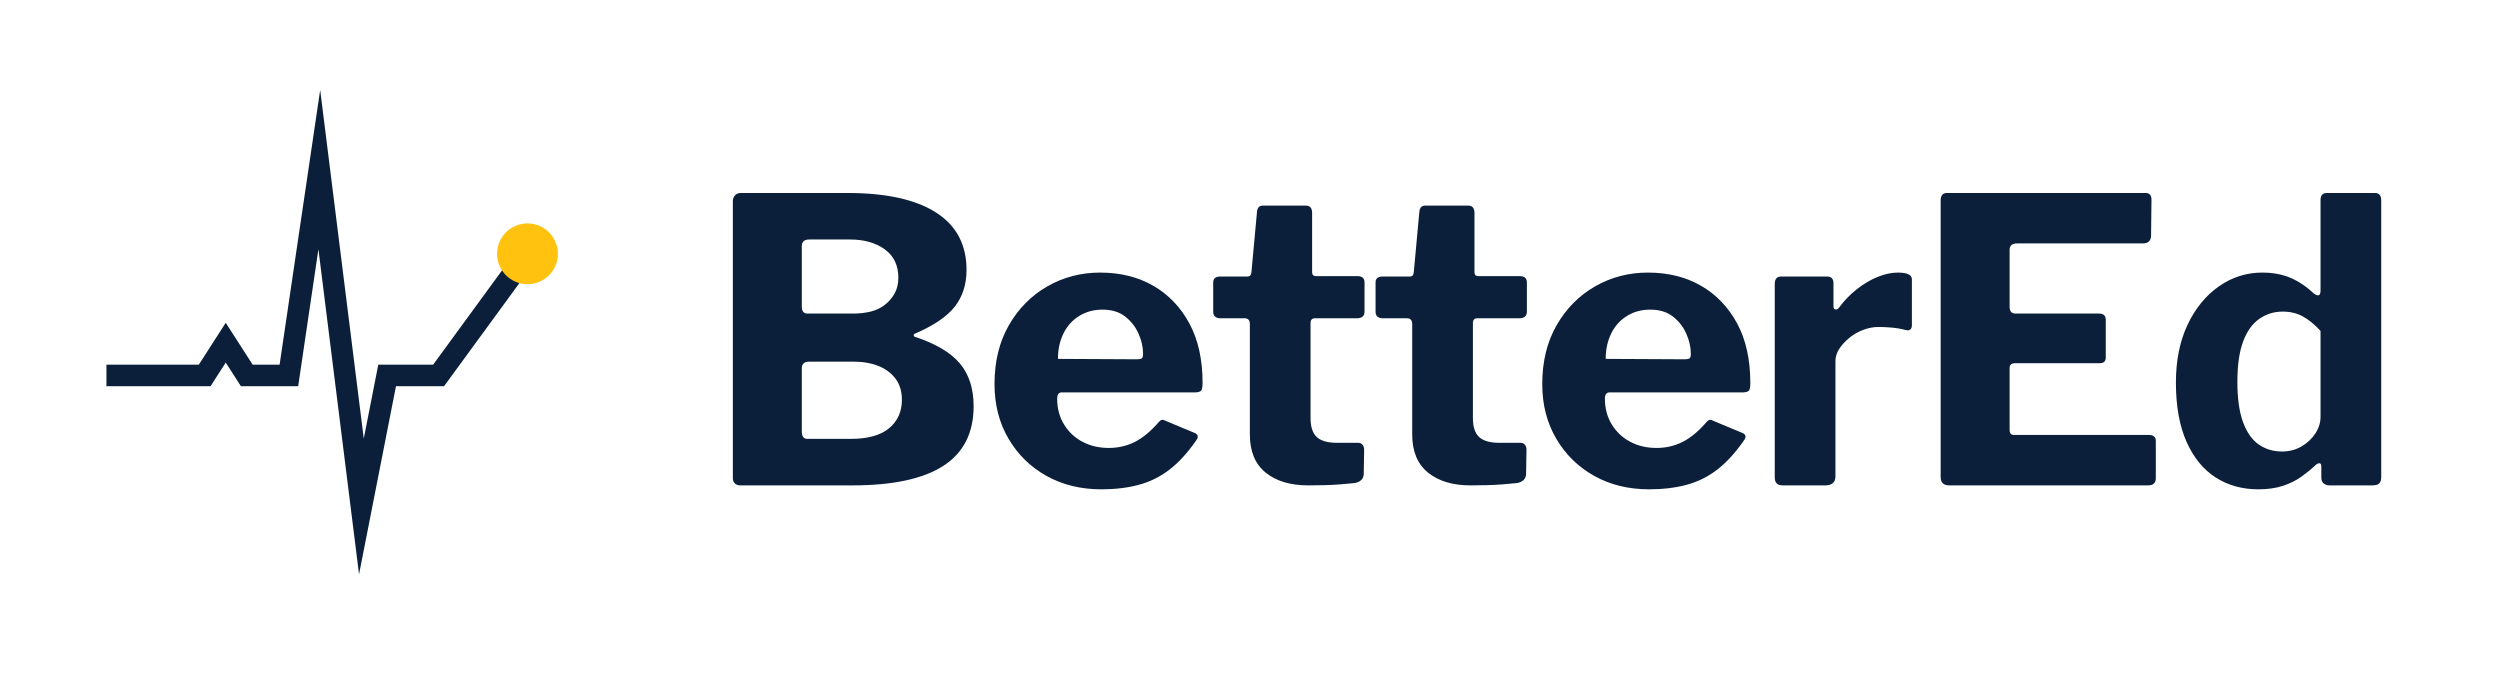
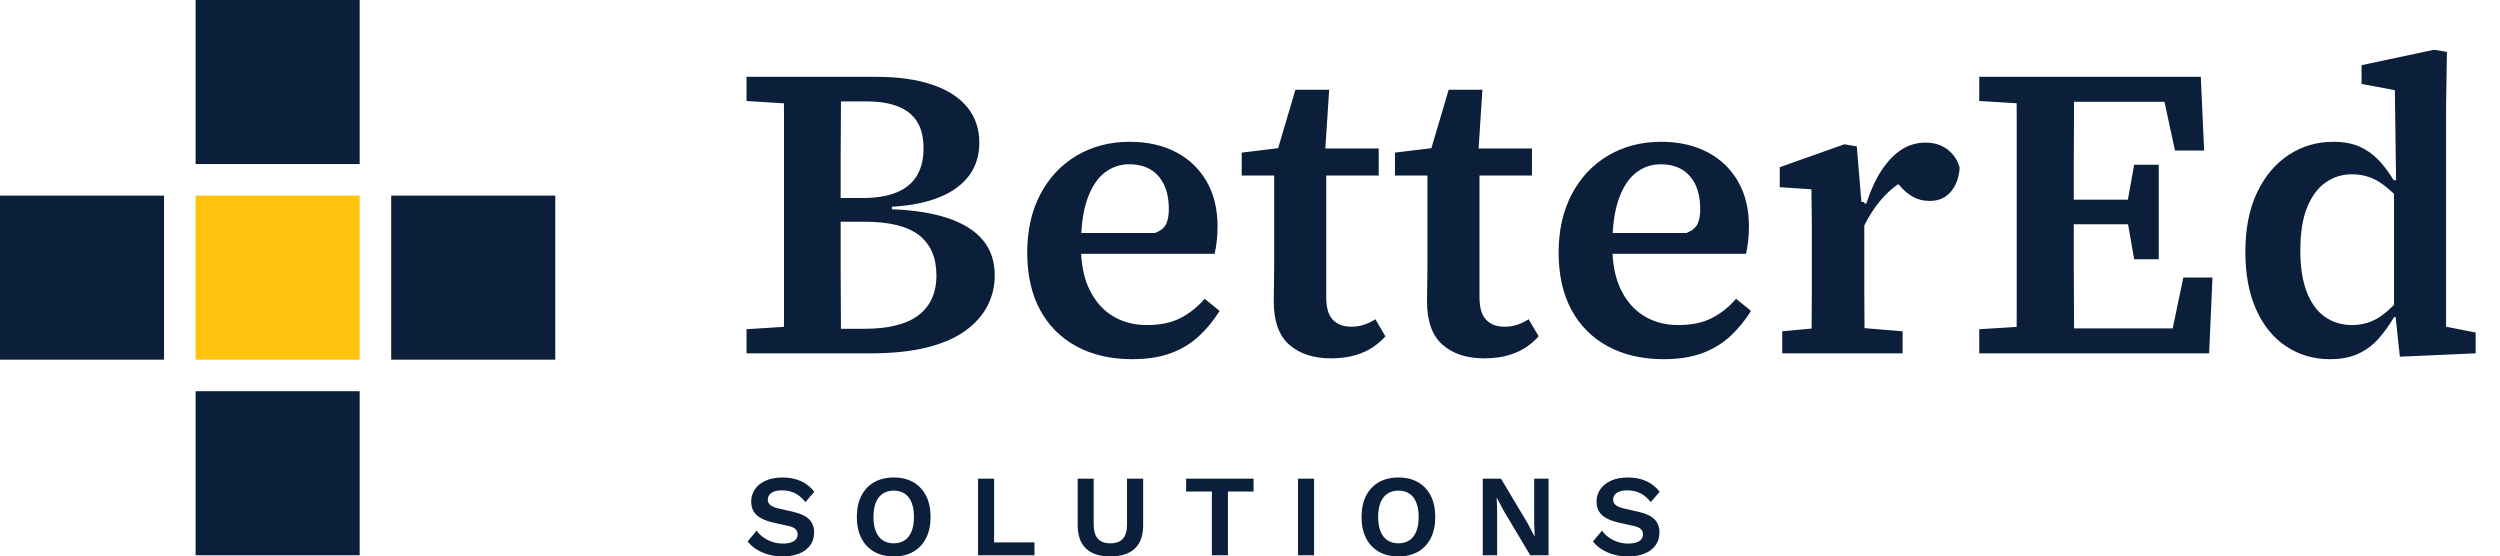
- <svg xmlns="http://www.w3.org/2000/svg" viewBox="0 0 855 232" width="855" height="232">
-   <g transform="translate(30,26) scale(1.6)">
-     <path d="M4 64 H25 L29.5 57 L34 64 H43 L49.5 20 L58.5 92 L64 64 H75 L94 38" fill="none" stroke="#0B1F3A" stroke-width="4.6" stroke-linecap="butt" stroke-linejoin="miter" stroke-miterlimit="10" />
-     <circle cx="94" cy="38" r="6.5" fill="#FFC20E" />
-   </g>
-   <g fill="#0B1F3A" transform="translate(241.20,166.00) scale(0.13477,-0.13477)">
-     <path transform="translate(0,0)" d="M89 0Q80 0 75.0 5.0Q70 10 70 18V721Q70 730 75.5 736.0Q81 742 90 742H361Q508 742 585.5 692.5Q663 643 663 547Q663 492 633.5 454.0Q604 416 532 385Q529 384 529.0 381.0Q529 378 532 377Q611 351 646.0 309.5Q681 268 681 201Q681 99 604.0 49.5Q527 0 374 0H89ZM369 118Q434 118 466.5 145.0Q499 172 499 217Q499 249 483.0 270.5Q467 292 439.5 303.0Q412 314 376 314H264Q245 314 245 297V137Q245 118 259 118ZM376 436Q399 436 419.5 441.0Q440 446 455.5 458.0Q471 470 480.5 487.0Q490 504 490 527Q490 574 455.5 599.0Q421 624 367 624H264Q245 624 245 607V454Q245 436 259 436Z" />
-     <path transform="translate(703,0)" d="M190 220Q190 183 207.5 154.5Q225 126 254.5 110.5Q284 95 321 95Q357 95 387.5 110.5Q418 126 449 162Q453 166 456.0 166.5Q459 167 467 163L539 133Q553 127 542 113Q510 67 475.0 40.0Q440 13 397.5 1.5Q355 -10 302 -10Q224 -10 163.0 24.0Q102 58 66.5 118.5Q31 179 31 257Q31 343 67.5 406.5Q104 470 165.0 505.0Q226 540 299 540Q376 540 434.0 506.5Q492 473 525.5 411.0Q559 349 559 260Q559 249 557.0 243.0Q555 237 542 236H202Q196 236 193.0 232.0Q190 228 190 220ZM391 320Q402 320 405.0 322.5Q408 325 408 334Q408 359 396.5 385.0Q385 411 362.5 428.5Q340 446 305 446Q272 446 246.0 430.0Q220 414 206.0 385.5Q192 357 192 321Z" />
-     <path transform="translate(1269,0)" d="M278 424Q267 424 267 412V171Q267 137 283.0 122.5Q299 108 334 108H388Q395 108 399.0 103.0Q403 98 403 91L402 30Q402 11 380 6Q362 4 341.5 2.5Q321 1 300.5 0.5Q280 0 261 0Q193 0 153.0 32.5Q113 65 113 129V409Q113 424 100 424H39Q20 424 20 441V515Q20 530 38 530H107Q116 530 117 541L131 693Q132 710 146 710H255Q271 710 271 691V541Q271 531 281 531H386Q404 531 404 515V441Q404 424 384 424Z" />
-     <path transform="translate(1681,0)" d="M278 424Q267 424 267 412V171Q267 137 283.0 122.5Q299 108 334 108H388Q395 108 399.0 103.0Q403 98 403 91L402 30Q402 11 380 6Q362 4 341.5 2.5Q321 1 300.5 0.5Q280 0 261 0Q193 0 153.0 32.5Q113 65 113 129V409Q113 424 100 424H39Q20 424 20 441V515Q20 530 38 530H107Q116 530 117 541L131 693Q132 710 146 710H255Q271 710 271 691V541Q271 531 281 531H386Q404 531 404 515V441Q404 424 384 424Z" />
-     <path transform="translate(2093,0)" d="M190 220Q190 183 207.5 154.5Q225 126 254.5 110.5Q284 95 321 95Q357 95 387.5 110.5Q418 126 449 162Q453 166 456.0 166.5Q459 167 467 163L539 133Q553 127 542 113Q510 67 475.0 40.0Q440 13 397.5 1.5Q355 -10 302 -10Q224 -10 163.0 24.0Q102 58 66.5 118.5Q31 179 31 257Q31 343 67.5 406.5Q104 470 165.0 505.0Q226 540 299 540Q376 540 434.0 506.5Q492 473 525.5 411.0Q559 349 559 260Q559 249 557.0 243.0Q555 237 542 236H202Q196 236 193.0 232.0Q190 228 190 220ZM391 320Q402 320 405.0 322.5Q408 325 408 334Q408 359 396.5 385.0Q385 411 362.5 428.5Q340 446 305 446Q272 446 246.0 430.0Q220 414 206.0 385.5Q192 357 192 321Z" />
-     <path transform="translate(2659,0)" d="M76 0Q65 0 60.0 5.0Q55 10 55 20V511Q55 530 71 530H188Q204 530 204 513V454Q204 448 208.5 446.5Q213 445 218 451Q238 478 263.5 498.0Q289 518 316.0 529.0Q343 540 367 540Q403 540 403 523V407Q403 391 388 394Q370 399 351.0 400.5Q332 402 318 402Q300 402 280.5 395.0Q261 388 245.0 375.0Q229 362 219.0 347.0Q209 332 209 315V23Q209 0 183 0H76Z" />
-     <path transform="translate(3065,0)" d="M70 723Q70 742 86 742H590Q605 742 605 725L604 635Q604 614 583 614H264Q245 614 245 598V453Q245 436 260 436H472Q489 436 489 420V324Q489 318 485.5 314.0Q482 310 473 310H259Q245 310 245 298V141Q245 128 256 128H598Q616 128 616 113V18Q616 10 611.5 5.0Q607 0 596 0H92Q70 0 70 21V723Z" />
-     <path transform="translate(3699,0)" d="M423 0Q415 0 408.5 4.5Q402 9 402 20V48Q402 55 398.0 56.0Q394 57 388 52Q372 37 352.0 22.5Q332 8 305.0 -1.0Q278 -10 242 -10Q181 -10 134.0 20.0Q87 50 60.0 110.5Q33 171 33 261Q33 345 62.5 407.5Q92 470 142.0 505.0Q192 540 252 540Q292 540 323.0 527.0Q354 514 383 487Q391 481 395.5 482.5Q400 484 400 495V724Q400 742 416 742H538Q554 742 554 723V21Q554 10 549.0 5.0Q544 0 531 0H423ZM400 392Q378 416 355.5 428.5Q333 441 304 441Q271 441 244.5 422.5Q218 404 203.5 365.0Q189 326 189 263Q189 199 203.5 160.0Q218 121 243.5 103.5Q269 86 302 86Q330 86 352.0 99.0Q374 112 387.0 132.0Q400 152 400 174V392Z" />
+ <svg xmlns="http://www.w3.org/2000/svg" viewBox="0 0 198.1 44" width="198.1" height="44" role="img" aria-label="BetterEd Solutions">
+   <g transform="translate(0,0)">
+     <rect x="15.50" y="0.00" width="13.00" height="13.00" fill="#0B1F3A" />
+     <rect x="0.00" y="15.50" width="13.00" height="13.00" fill="#0B1F3A" />
+     <rect x="31.00" y="15.50" width="13.00" height="13.00" fill="#0B1F3A" />
+     <rect x="15.50" y="31.00" width="13.00" height="13.00" fill="#0B1F3A" />
+     <rect x="15.50" y="15.50" width="13.00" height="13.00" fill="#FFC20E" />
+     <path d="M59.155 28.0V26.086L63.346 25.822H63.808V28.0ZM62.092 28.0Q62.125 26.317 62.125 24.634Q62.125 22.951 62.125 21.252Q62.125 19.552 62.125 17.869V16.219Q62.125 14.503 62.125 12.82Q62.125 11.137 62.125 9.454Q62.125 7.771 62.092 6.088H66.646Q66.646 7.738 66.63 9.438Q66.613 11.137 66.613 12.82Q66.613 14.503 66.613 16.219V17.704Q66.613 19.453 66.613 21.185Q66.613 22.918 66.63 24.601Q66.646 26.284 66.646 28.0ZM64.93 28.0V26.053H68.494Q71.398 26.053 72.8 24.964Q74.203 23.875 74.203 21.829Q74.203 19.717 72.834 18.645Q71.464 17.572 68.527 17.572H64.6V15.691H68.329Q69.979 15.691 71.052 15.245Q72.124 14.8 72.652 13.925Q73.18 13.051 73.18 11.764Q73.18 10.444 72.668 9.635Q72.157 8.827 71.15 8.431Q70.144 8.035 68.626 8.035H64.93V6.088H69.451Q72.058 6.088 73.889 6.715Q75.721 7.342 76.662 8.513Q77.602 9.685 77.602 11.302Q77.602 12.82 76.793 13.909Q75.985 14.998 74.451 15.625Q72.916 16.252 70.672 16.384V16.582Q73.312 16.681 75.127 17.291Q76.942 17.902 77.883 19.024Q78.823 20.146 78.823 21.829Q78.823 23.116 78.246 24.238Q77.668 25.36 76.48 26.218Q75.292 27.076 73.428 27.538Q71.563 28.0 68.956 28.0ZM59.155 8.002V6.088H63.808V8.266H63.346ZM89.713 28.462Q87.172 28.462 85.291 27.439Q83.41 26.416 82.403 24.535Q81.397 22.654 81.397 20.014Q81.397 17.374 82.436 15.394Q83.476 13.414 85.324 12.325Q87.172 11.236 89.515 11.236Q91.627 11.236 93.195 12.061Q94.762 12.886 95.62 14.387Q96.478 15.889 96.478 17.935Q96.478 18.595 96.412 19.139Q96.346 19.684 96.247 20.113H83.938V18.463H91.528Q92.188 18.199 92.403 17.753Q92.617 17.308 92.617 16.582Q92.617 15.427 92.237 14.635Q91.858 13.843 91.165 13.43Q90.472 13.018 89.482 13.018Q88.393 13.018 87.535 13.678Q86.677 14.338 86.165 15.757Q85.654 17.176 85.654 19.519Q85.654 21.565 86.331 22.951Q87.007 24.337 88.178 25.047Q89.35 25.756 90.868 25.756Q92.485 25.756 93.558 25.195Q94.63 24.634 95.455 23.677L96.643 24.634Q95.95 25.756 95.01 26.63Q94.069 27.505 92.782 27.983Q91.495 28.462 89.713 28.462ZM103.078 13.909V11.764H109.249V13.909ZM105.454 28.396Q103.408 28.396 102.171 27.324Q100.933 26.251 100.933 23.875Q100.933 23.182 100.95 22.505Q100.966 21.829 100.966 21.037V13.909H98.392V12.094L102.451 11.599L100.999 12.688L102.649 7.111H105.322L104.959 12.721L105.091 13.051V23.545Q105.091 24.799 105.619 25.343Q106.147 25.888 107.071 25.888Q107.632 25.888 108.111 25.723Q108.589 25.558 108.985 25.294L109.777 26.647Q109.414 27.076 108.82 27.489Q108.226 27.901 107.385 28.148Q106.543 28.396 105.454 28.396ZM115.222 13.909V11.764H121.393V13.909ZM117.598 28.396Q115.552 28.396 114.315 27.324Q113.077 26.251 113.077 23.875Q113.077 23.182 113.094 22.505Q113.11 21.829 113.11 21.037V13.909H110.536V12.094L114.595 11.599L113.143 12.688L114.793 7.111H117.466L117.103 12.721L117.235 13.051V23.545Q117.235 24.799 117.763 25.343Q118.291 25.888 119.215 25.888Q119.776 25.888 120.255 25.723Q120.733 25.558 121.129 25.294L121.921 26.647Q121.558 27.076 120.964 27.489Q120.37 27.901 119.529 28.148Q118.687 28.396 117.598 28.396ZM131.821 28.462Q129.28 28.462 127.399 27.439Q125.518 26.416 124.512 24.535Q123.505 22.654 123.505 20.014Q123.505 17.374 124.545 15.394Q125.584 13.414 127.432 12.325Q129.28 11.236 131.623 11.236Q133.735 11.236 135.303 12.061Q136.87 12.886 137.728 14.387Q138.586 15.889 138.586 17.935Q138.586 18.595 138.52 19.139Q138.454 19.684 138.355 20.113H126.046V18.463H133.636Q134.296 18.199 134.511 17.753Q134.725 17.308 134.725 16.582Q134.725 15.427 134.346 14.635Q133.966 13.843 133.273 13.43Q132.58 13.018 131.59 13.018Q130.501 13.018 129.643 13.678Q128.785 14.338 128.274 15.757Q127.762 17.176 127.762 19.519Q127.762 21.565 128.439 22.951Q129.115 24.337 130.287 25.047Q131.458 25.756 132.976 25.756Q134.593 25.756 135.666 25.195Q136.738 24.634 137.563 23.677L138.751 24.634Q138.058 25.756 137.118 26.63Q136.177 27.505 134.89 27.983Q133.603 28.462 131.821 28.462ZM141.226 28.0V26.251L144.79 25.921H146.77L150.763 26.251V28.0ZM143.536 28.0Q143.536 27.01 143.553 25.789Q143.569 24.568 143.569 23.281Q143.569 21.994 143.569 20.905V19.123Q143.569 18.298 143.569 17.622Q143.569 16.945 143.553 16.302Q143.536 15.658 143.536 14.998L141.028 14.833V13.249L146.143 11.434L147.133 11.599L147.496 15.988L147.727 16.021V20.905Q147.727 21.994 147.727 23.281Q147.727 24.568 147.744 25.789Q147.76 27.01 147.76 28.0ZM147.331 18.793 146.935 16.12H147.892Q148.387 14.569 149.096 13.496Q149.806 12.424 150.664 11.863Q151.522 11.302 152.578 11.302Q153.634 11.302 154.344 11.863Q155.053 12.424 155.284 13.282Q155.218 14.404 154.608 15.163Q153.997 15.922 152.908 15.922Q152.149 15.922 151.572 15.592Q150.994 15.262 150.532 14.701L149.806 13.942L151.489 13.975Q150.004 14.668 148.965 15.938Q147.925 17.209 147.331 18.793ZM156.835 28.0V26.086L161.191 25.822H161.686V28.0ZM159.772 28.0Q159.805 26.317 159.805 24.651Q159.805 22.984 159.805 21.285Q159.805 19.585 159.805 17.902V16.186Q159.805 14.503 159.805 12.82Q159.805 11.137 159.805 9.454Q159.805 7.771 159.772 6.088H164.359Q164.359 7.738 164.343 9.421Q164.326 11.104 164.326 12.787Q164.326 14.47 164.326 16.186V17.737Q164.326 19.486 164.326 21.202Q164.326 22.918 164.343 24.617Q164.359 26.317 164.359 28.0ZM162.148 28.0V26.02H173.236L171.916 27.208L173.005 21.994H175.315L175.051 28.0ZM162.049 17.77V15.823H169.837V17.77ZM169.111 20.542 168.517 17.143V16.351L169.111 13.051H171.058V20.542ZM156.835 8.002V6.088H161.686V8.266H161.191ZM172.345 11.929 171.256 6.88 172.609 8.068H162.148V6.088H174.391L174.655 11.929ZM184.621 28.462Q182.707 28.462 181.173 27.456Q179.638 26.449 178.78 24.535Q177.922 22.621 177.922 19.948Q177.922 17.209 178.846 15.262Q179.77 13.315 181.354 12.276Q182.938 11.236 184.885 11.236Q186.106 11.236 186.964 11.616Q187.822 11.995 188.466 12.671Q189.109 13.348 189.67 14.272H190.957L190.792 16.516Q189.637 15.163 188.631 14.486Q187.624 13.81 186.37 13.81Q185.215 13.81 184.291 14.453Q183.367 15.097 182.823 16.417Q182.278 17.737 182.278 19.849Q182.278 21.862 182.806 23.182Q183.334 24.502 184.258 25.129Q185.182 25.756 186.37 25.756Q187.69 25.756 188.713 25.014Q189.736 24.271 190.792 22.885L190.957 25.129H189.703Q189.142 26.086 188.466 26.845Q187.789 27.604 186.865 28.033Q185.941 28.462 184.621 28.462ZM190.165 28.264 189.802 24.865 189.703 24.799V14.8L189.868 14.602L189.769 7.144L187.129 6.649V5.164L192.871 3.943L193.894 4.108L193.828 8.464V25.888L196.171 26.35V28.0Z" fill="#0B1F3A" />
+     <path d="M62.008 37.836Q62.836 37.836 63.462 38.121Q64.088 38.406 64.529 38.968L63.821 39.786Q63.444 39.308 62.997 39.083Q62.551 38.857 61.962 38.857Q61.576 38.857 61.323 38.958Q61.07 39.06 60.955 39.225Q60.84 39.391 60.84 39.593Q60.84 39.842 61.033 40.012Q61.226 40.182 61.696 40.292L62.827 40.55Q63.729 40.752 64.12 41.153Q64.511 41.553 64.511 42.188Q64.511 42.786 64.198 43.213Q63.885 43.641 63.324 43.867Q62.763 44.092 62.036 44.092Q61.401 44.092 60.872 43.94Q60.343 43.788 59.929 43.522Q59.515 43.255 59.239 42.905L59.957 42.05Q60.168 42.344 60.481 42.574Q60.794 42.804 61.194 42.937Q61.594 43.071 62.036 43.071Q62.413 43.071 62.675 42.983Q62.938 42.896 63.071 42.735Q63.204 42.574 63.204 42.344Q63.204 42.105 63.043 41.935Q62.882 41.764 62.45 41.672L61.217 41.396Q60.684 41.268 60.302 41.061Q59.92 40.854 59.722 40.527Q59.524 40.2 59.524 39.75Q59.524 39.207 59.819 38.774Q60.113 38.342 60.67 38.089Q61.226 37.836 62.008 37.836ZM70.822 37.836Q71.724 37.836 72.377 38.213Q73.03 38.59 73.384 39.29Q73.738 39.989 73.738 40.964Q73.738 41.939 73.384 42.638Q73.03 43.338 72.377 43.715Q71.724 44.092 70.822 44.092Q69.92 44.092 69.263 43.715Q68.605 43.338 68.251 42.638Q67.896 41.939 67.896 40.964Q67.896 39.989 68.251 39.29Q68.605 38.59 69.263 38.213Q69.92 37.836 70.822 37.836ZM70.822 38.876Q70.316 38.876 69.953 39.115Q69.589 39.354 69.401 39.823Q69.212 40.292 69.212 40.964Q69.212 41.636 69.401 42.105Q69.589 42.574 69.953 42.813Q70.316 43.052 70.822 43.052Q71.328 43.052 71.687 42.813Q72.046 42.574 72.234 42.105Q72.423 41.636 72.423 40.964Q72.423 40.292 72.234 39.823Q72.046 39.354 71.687 39.115Q71.328 38.876 70.822 38.876ZM78.771 42.979H81.972V44.0H77.501V37.928H78.771ZM90.584 37.928V41.608Q90.584 42.85 89.921 43.471Q89.259 44.092 87.989 44.092Q86.72 44.092 86.057 43.471Q85.395 42.85 85.395 41.608V37.928H86.664V41.553Q86.664 42.316 86.991 42.684Q87.318 43.052 87.989 43.052Q88.661 43.052 88.983 42.684Q89.305 42.316 89.305 41.553V37.928ZM99.333 37.928V38.949H97.3V44.0H96.03V38.949H93.988V37.928ZM104.126 37.928V44.0H102.856V37.928ZM110.814 37.836Q111.716 37.836 112.369 38.213Q113.022 38.59 113.377 39.29Q113.731 39.989 113.731 40.964Q113.731 41.939 113.377 42.638Q113.022 43.338 112.369 43.715Q111.716 44.092 110.814 44.092Q109.913 44.092 109.255 43.715Q108.597 43.338 108.243 42.638Q107.889 41.939 107.889 40.964Q107.889 39.989 108.243 39.29Q108.597 38.59 109.255 38.213Q109.913 37.836 110.814 37.836ZM110.814 38.876Q110.308 38.876 109.945 39.115Q109.582 39.354 109.393 39.823Q109.204 40.292 109.204 40.964Q109.204 41.636 109.393 42.105Q109.582 42.574 109.945 42.813Q110.308 43.052 110.814 43.052Q111.32 43.052 111.679 42.813Q112.038 42.574 112.227 42.105Q112.415 41.636 112.415 40.964Q112.415 40.292 112.227 39.823Q112.038 39.354 111.679 39.115Q111.32 38.876 110.814 38.876ZM122.71 37.928V44.0H121.256L119.131 40.43L118.607 39.437H118.598L118.634 40.486V44.0H117.494V37.928H118.938L121.063 41.488L121.588 42.491H121.606L121.569 41.442V37.928ZM128.994 37.836Q129.822 37.836 130.447 38.121Q131.073 38.406 131.514 38.968L130.806 39.786Q130.429 39.308 129.983 39.083Q129.536 38.857 128.948 38.857Q128.561 38.857 128.308 38.958Q128.055 39.06 127.94 39.225Q127.825 39.391 127.825 39.593Q127.825 39.842 128.018 40.012Q128.212 40.182 128.681 40.292L129.812 40.55Q130.714 40.752 131.105 41.153Q131.496 41.553 131.496 42.188Q131.496 42.786 131.183 43.213Q130.87 43.641 130.309 43.867Q129.748 44.092 129.021 44.092Q128.386 44.092 127.857 43.94Q127.328 43.788 126.914 43.522Q126.5 43.255 126.224 42.905L126.942 42.05Q127.154 42.344 127.466 42.574Q127.779 42.804 128.179 42.937Q128.58 43.071 129.021 43.071Q129.398 43.071 129.661 42.983Q129.923 42.896 130.056 42.735Q130.19 42.574 130.19 42.344Q130.19 42.105 130.029 41.935Q129.868 41.764 129.435 41.672L128.202 41.396Q127.669 41.268 127.287 41.061Q126.905 40.854 126.707 40.527Q126.51 40.2 126.51 39.75Q126.51 39.207 126.804 38.774Q127.098 38.342 127.655 38.089Q128.212 37.836 128.994 37.836Z" fill="#0B1F3A" />
  </g>
</svg>
